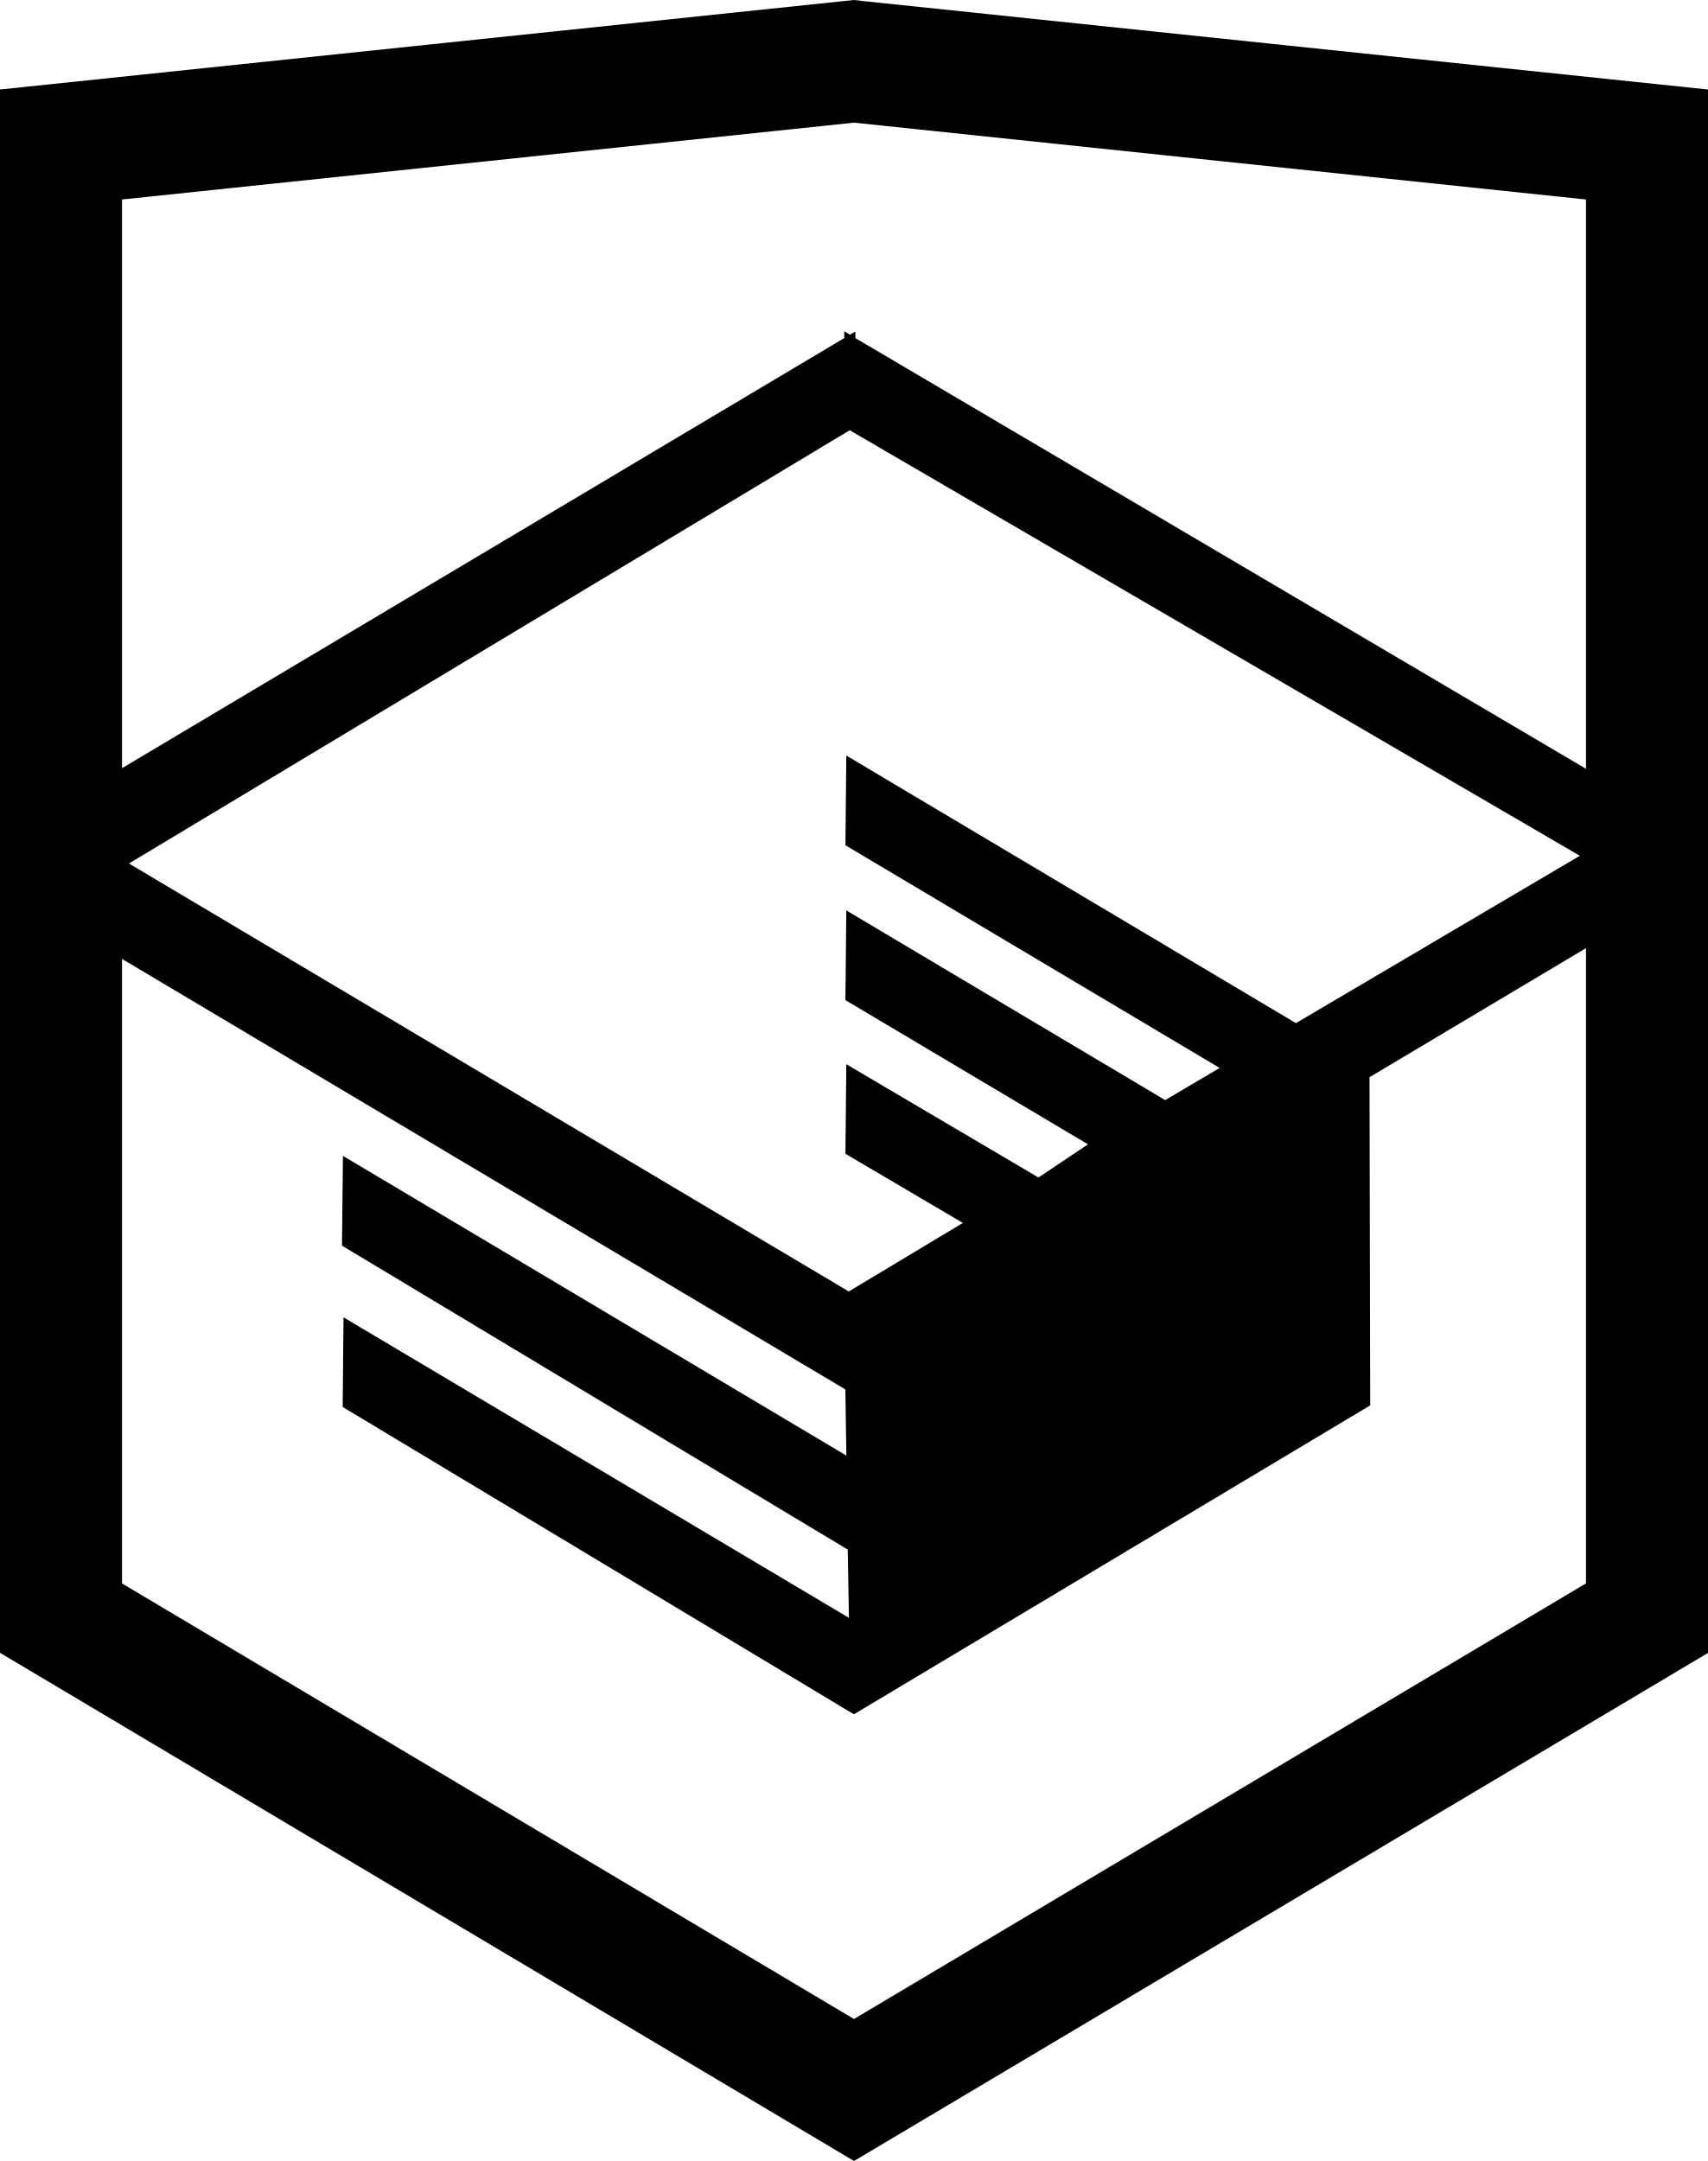
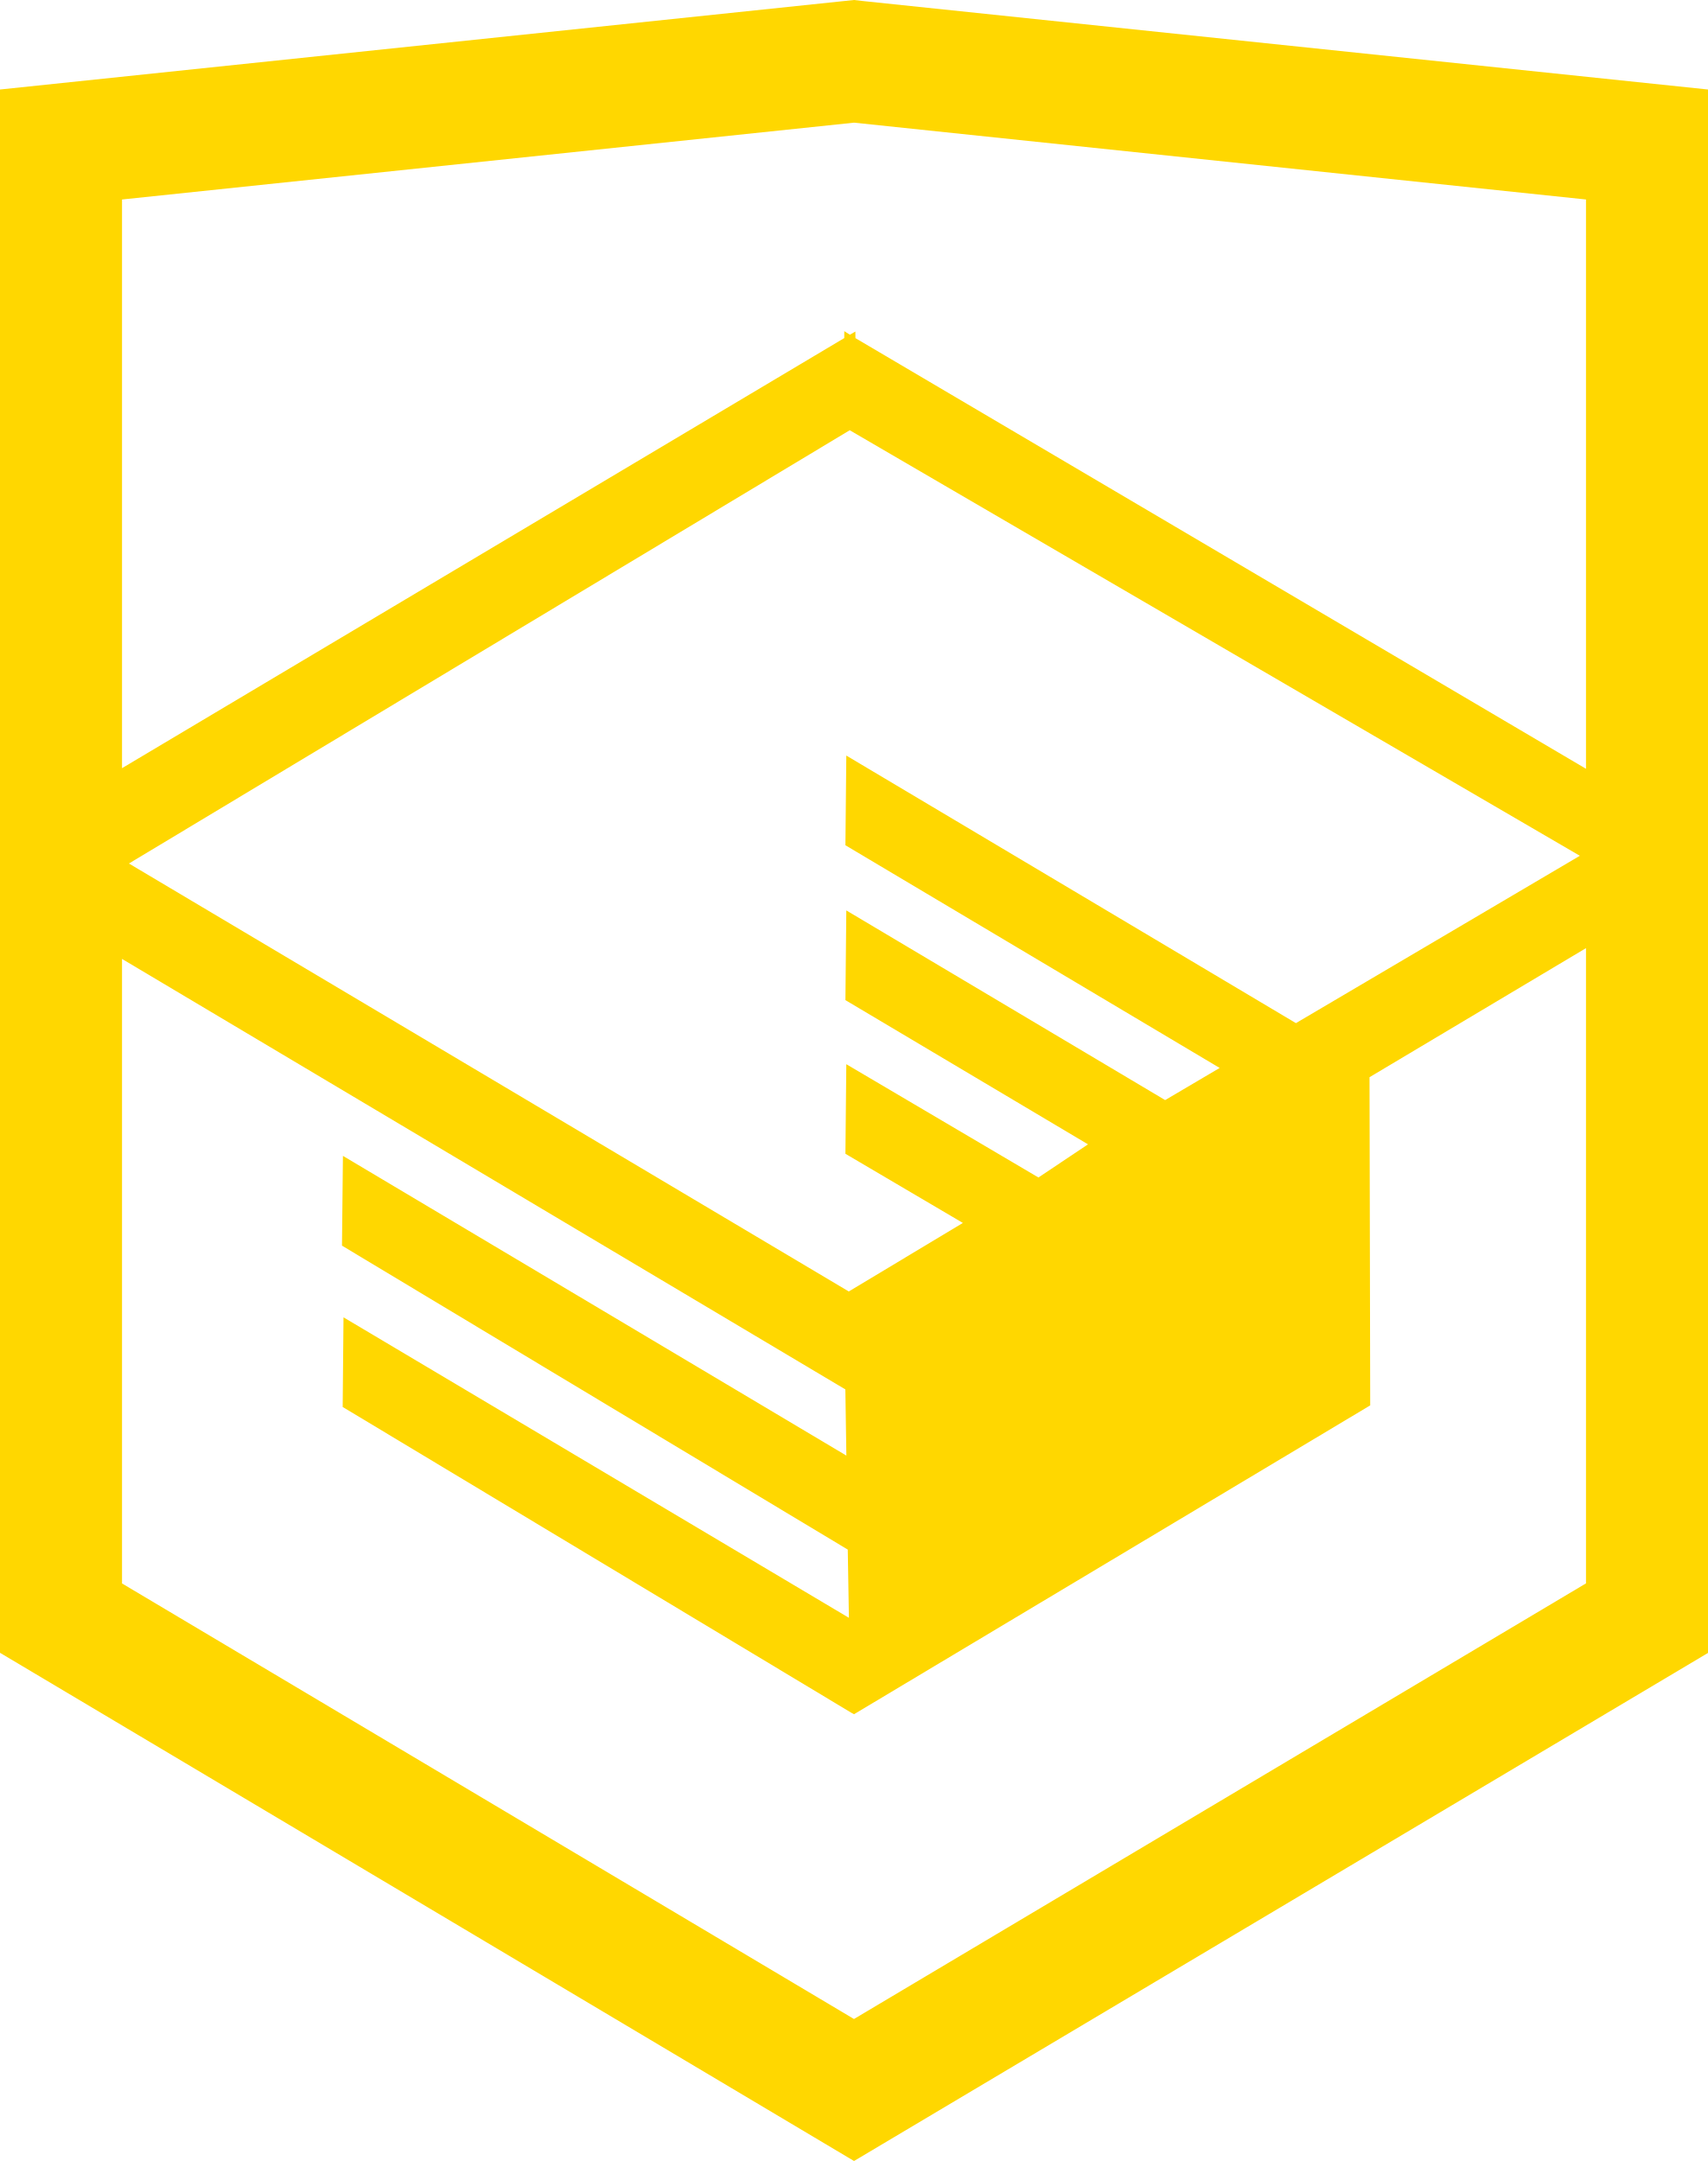
- <svg xmlns="http://www.w3.org/2000/svg" version="1.1" id="Layer_1" x="0px" y="0px" width="26.943px" height="34.09px" viewBox="0 0 26.943 34.09" enable-background="new 0 0 26.943 34.09" xml:space="preserve">
-   <path d="M13.62,0.017L13.472,0L0,1.412v24.661l13.473,8.017l13.43-7.99l0.042-0.025V1.412L13.62,0.017z M25.019,12.127L13.495,5.334 L13.494,5.23l-0.087,0.05l-0.088-0.056v0.109L1.925,12.118V3.147l11.548-1.212l11.547,1.212V12.127z M13.405,6.787L24.923,13.5 l-4.479,2.64l-7.093-4.221l-0.014,1.415l5.904,3.513l-0.86,0.507l-5.03-2.992l-0.014,1.415l3.827,2.275l-0.782,0.523l-3.031-1.787 l-0.014,1.413l1.853,1.091l-1.8,1.081L2.034,13.622L13.405,6.787z M1.925,15.127l11.411,6.791l0.016,1.044L5.41,18.234L5.395,19.65 l7.979,4.795l0.018,1.076l-7.973-4.74l-0.013,1.414l8.021,4.822l0.046,0.025l8.143-4.872l-0.011-5.177l3.415-2.036v10.021 L13.472,31.85L1.925,24.979V15.127z" />
+ <svg xmlns="http://www.w3.org/2000/svg" width="26.943" height="34.09" viewBox="0 0 26.943 34.09" fill="gold">
+   <path d="M13.62.017L13.472 0 0 1.412v24.661l13.473 8.017 13.43-7.99.042-.025V1.412L13.62.017zm11.399 12.11L13.495 5.334l-.001-.104-.087.05-.088-.056v.109L1.925 12.118V3.147l11.548-1.212L25.02 3.147v8.98zm-11.614-5.34L24.923 13.5l-4.479 2.64-7.093-4.221-.014 1.415 5.904 3.513-.86.507-5.03-2.992-.014 1.415 3.827 2.275-.782.523-3.031-1.787-.014 1.413 1.853 1.091-1.8 1.081-11.356-6.751 11.371-6.835zm-11.48 8.34l11.411 6.791.016 1.044-7.942-4.728-.015 1.416 7.979 4.795.018 1.076-7.973-4.74-.013 1.414 8.021 4.822.046.025 8.143-4.872-.011-5.177 3.415-2.036v10.021L13.472 31.85 1.925 24.979v-9.852z" />
</svg>
